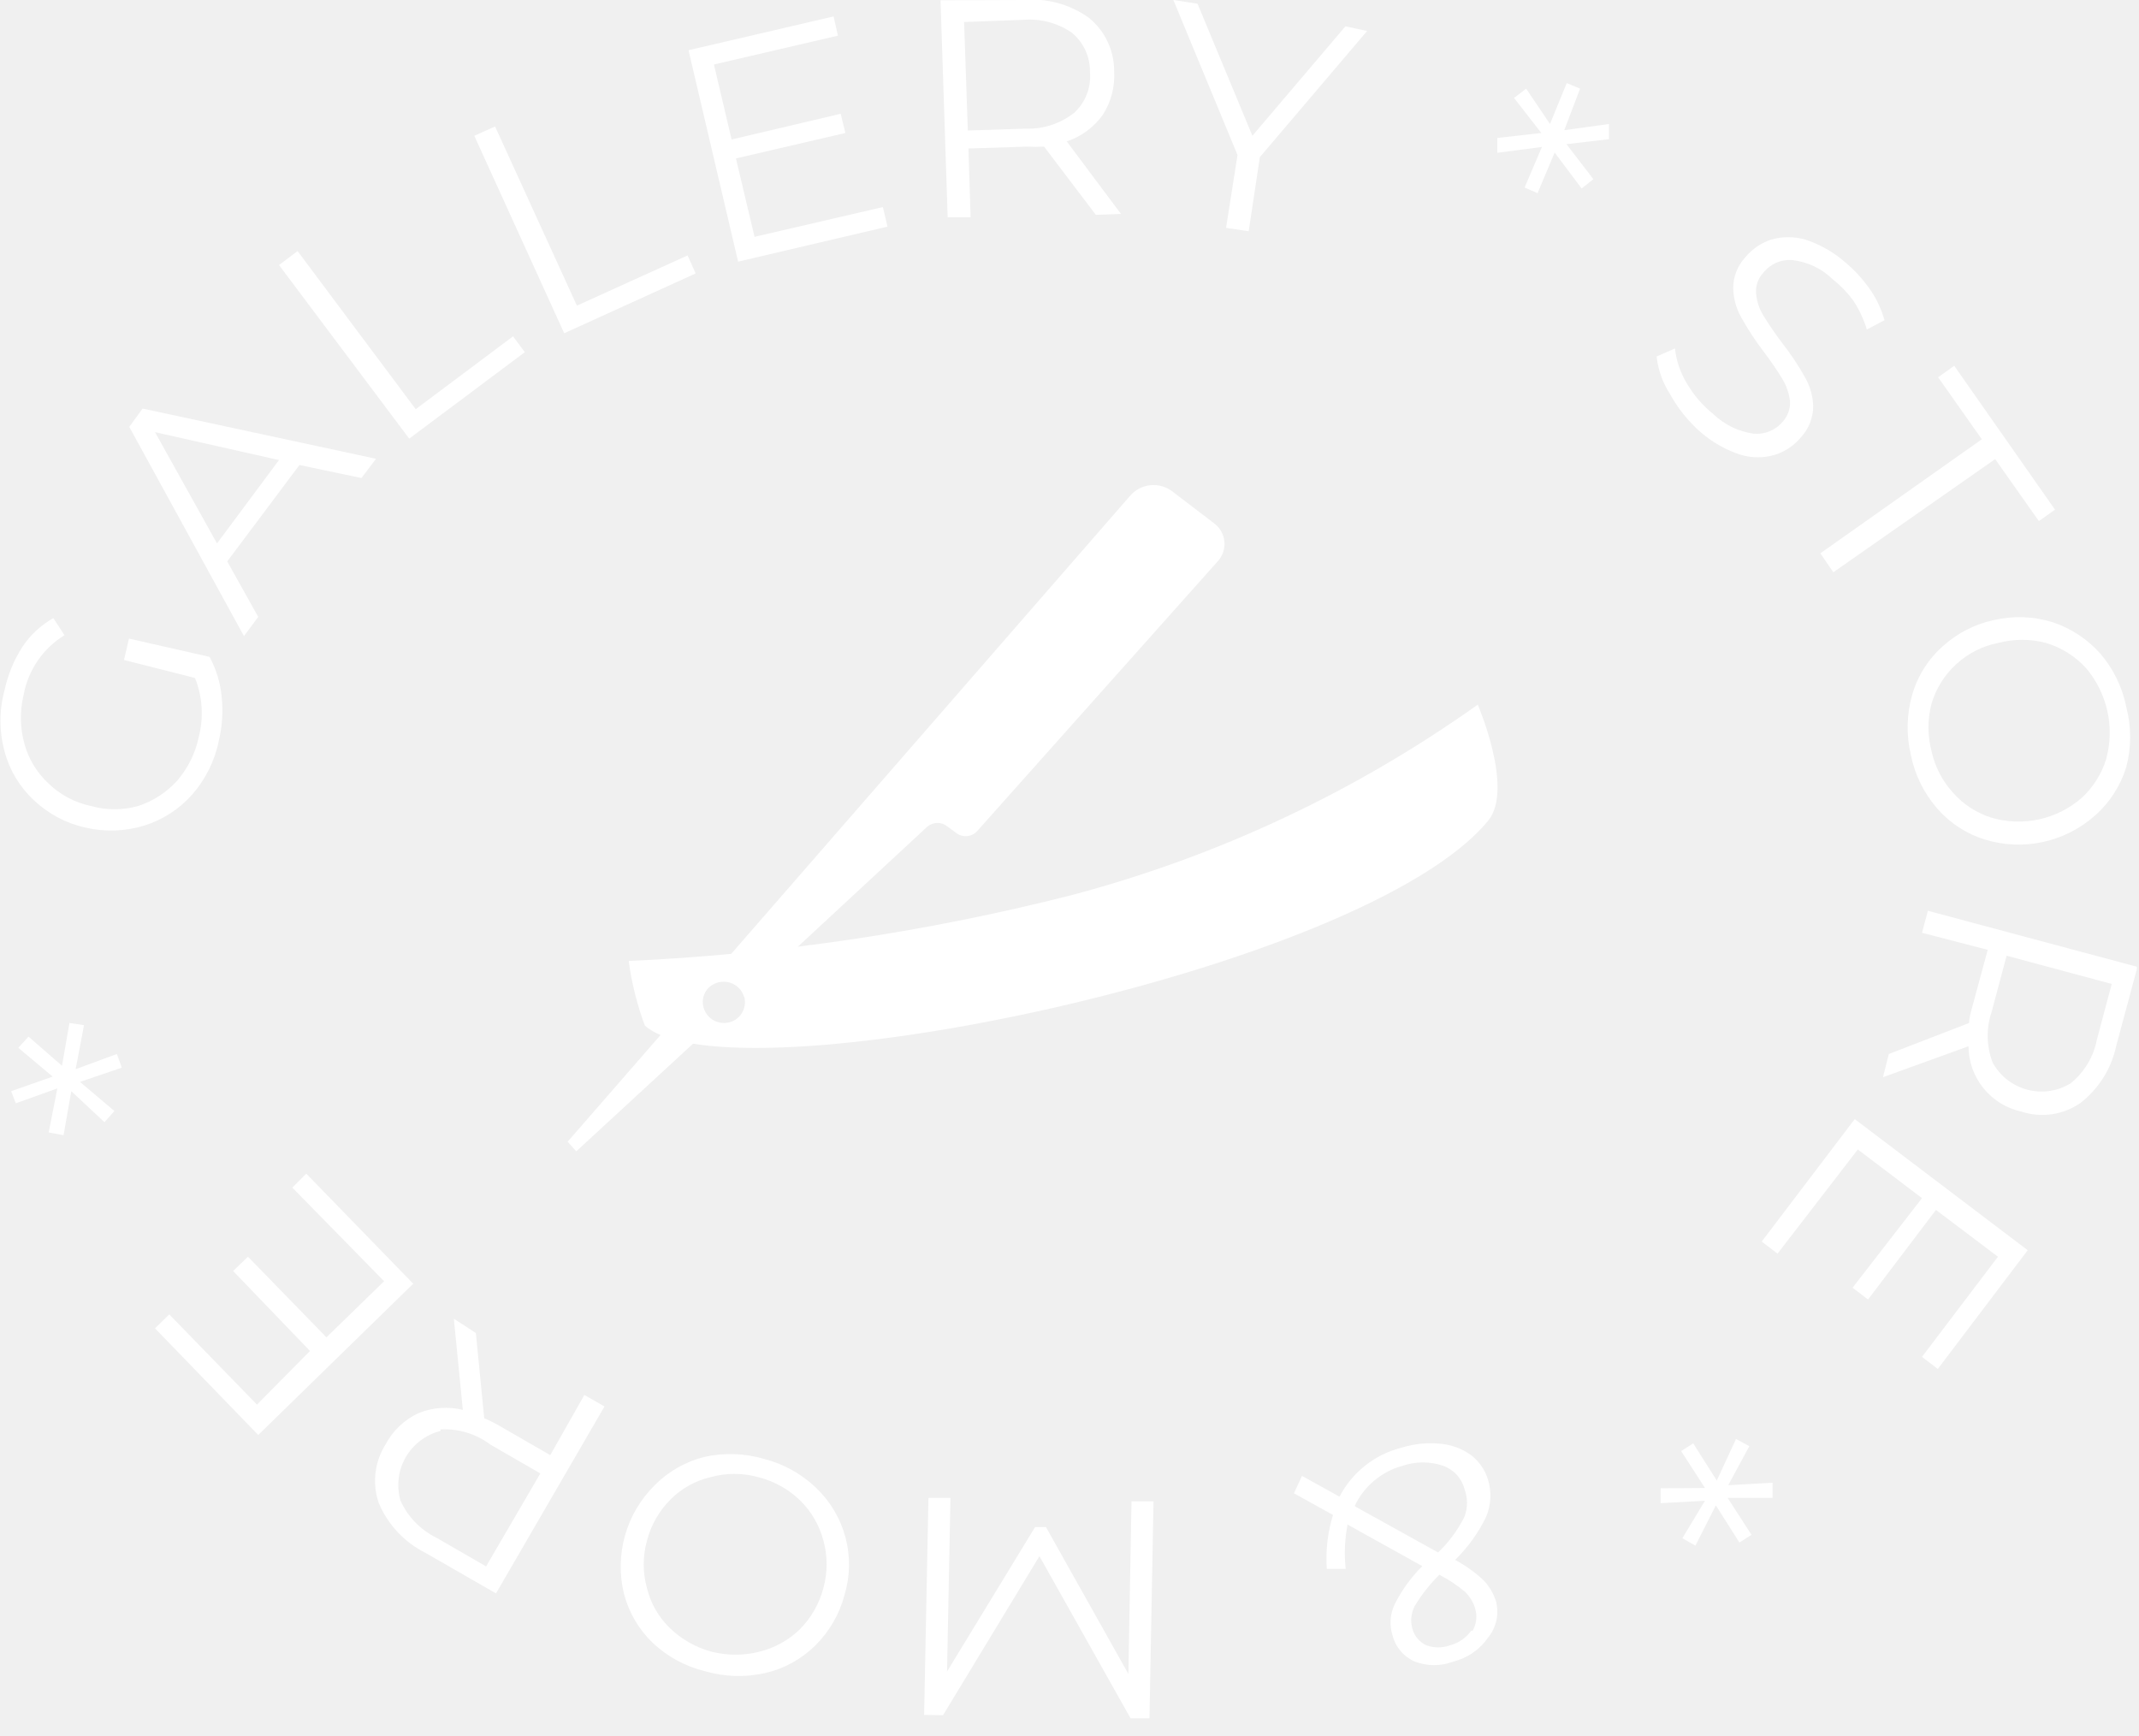
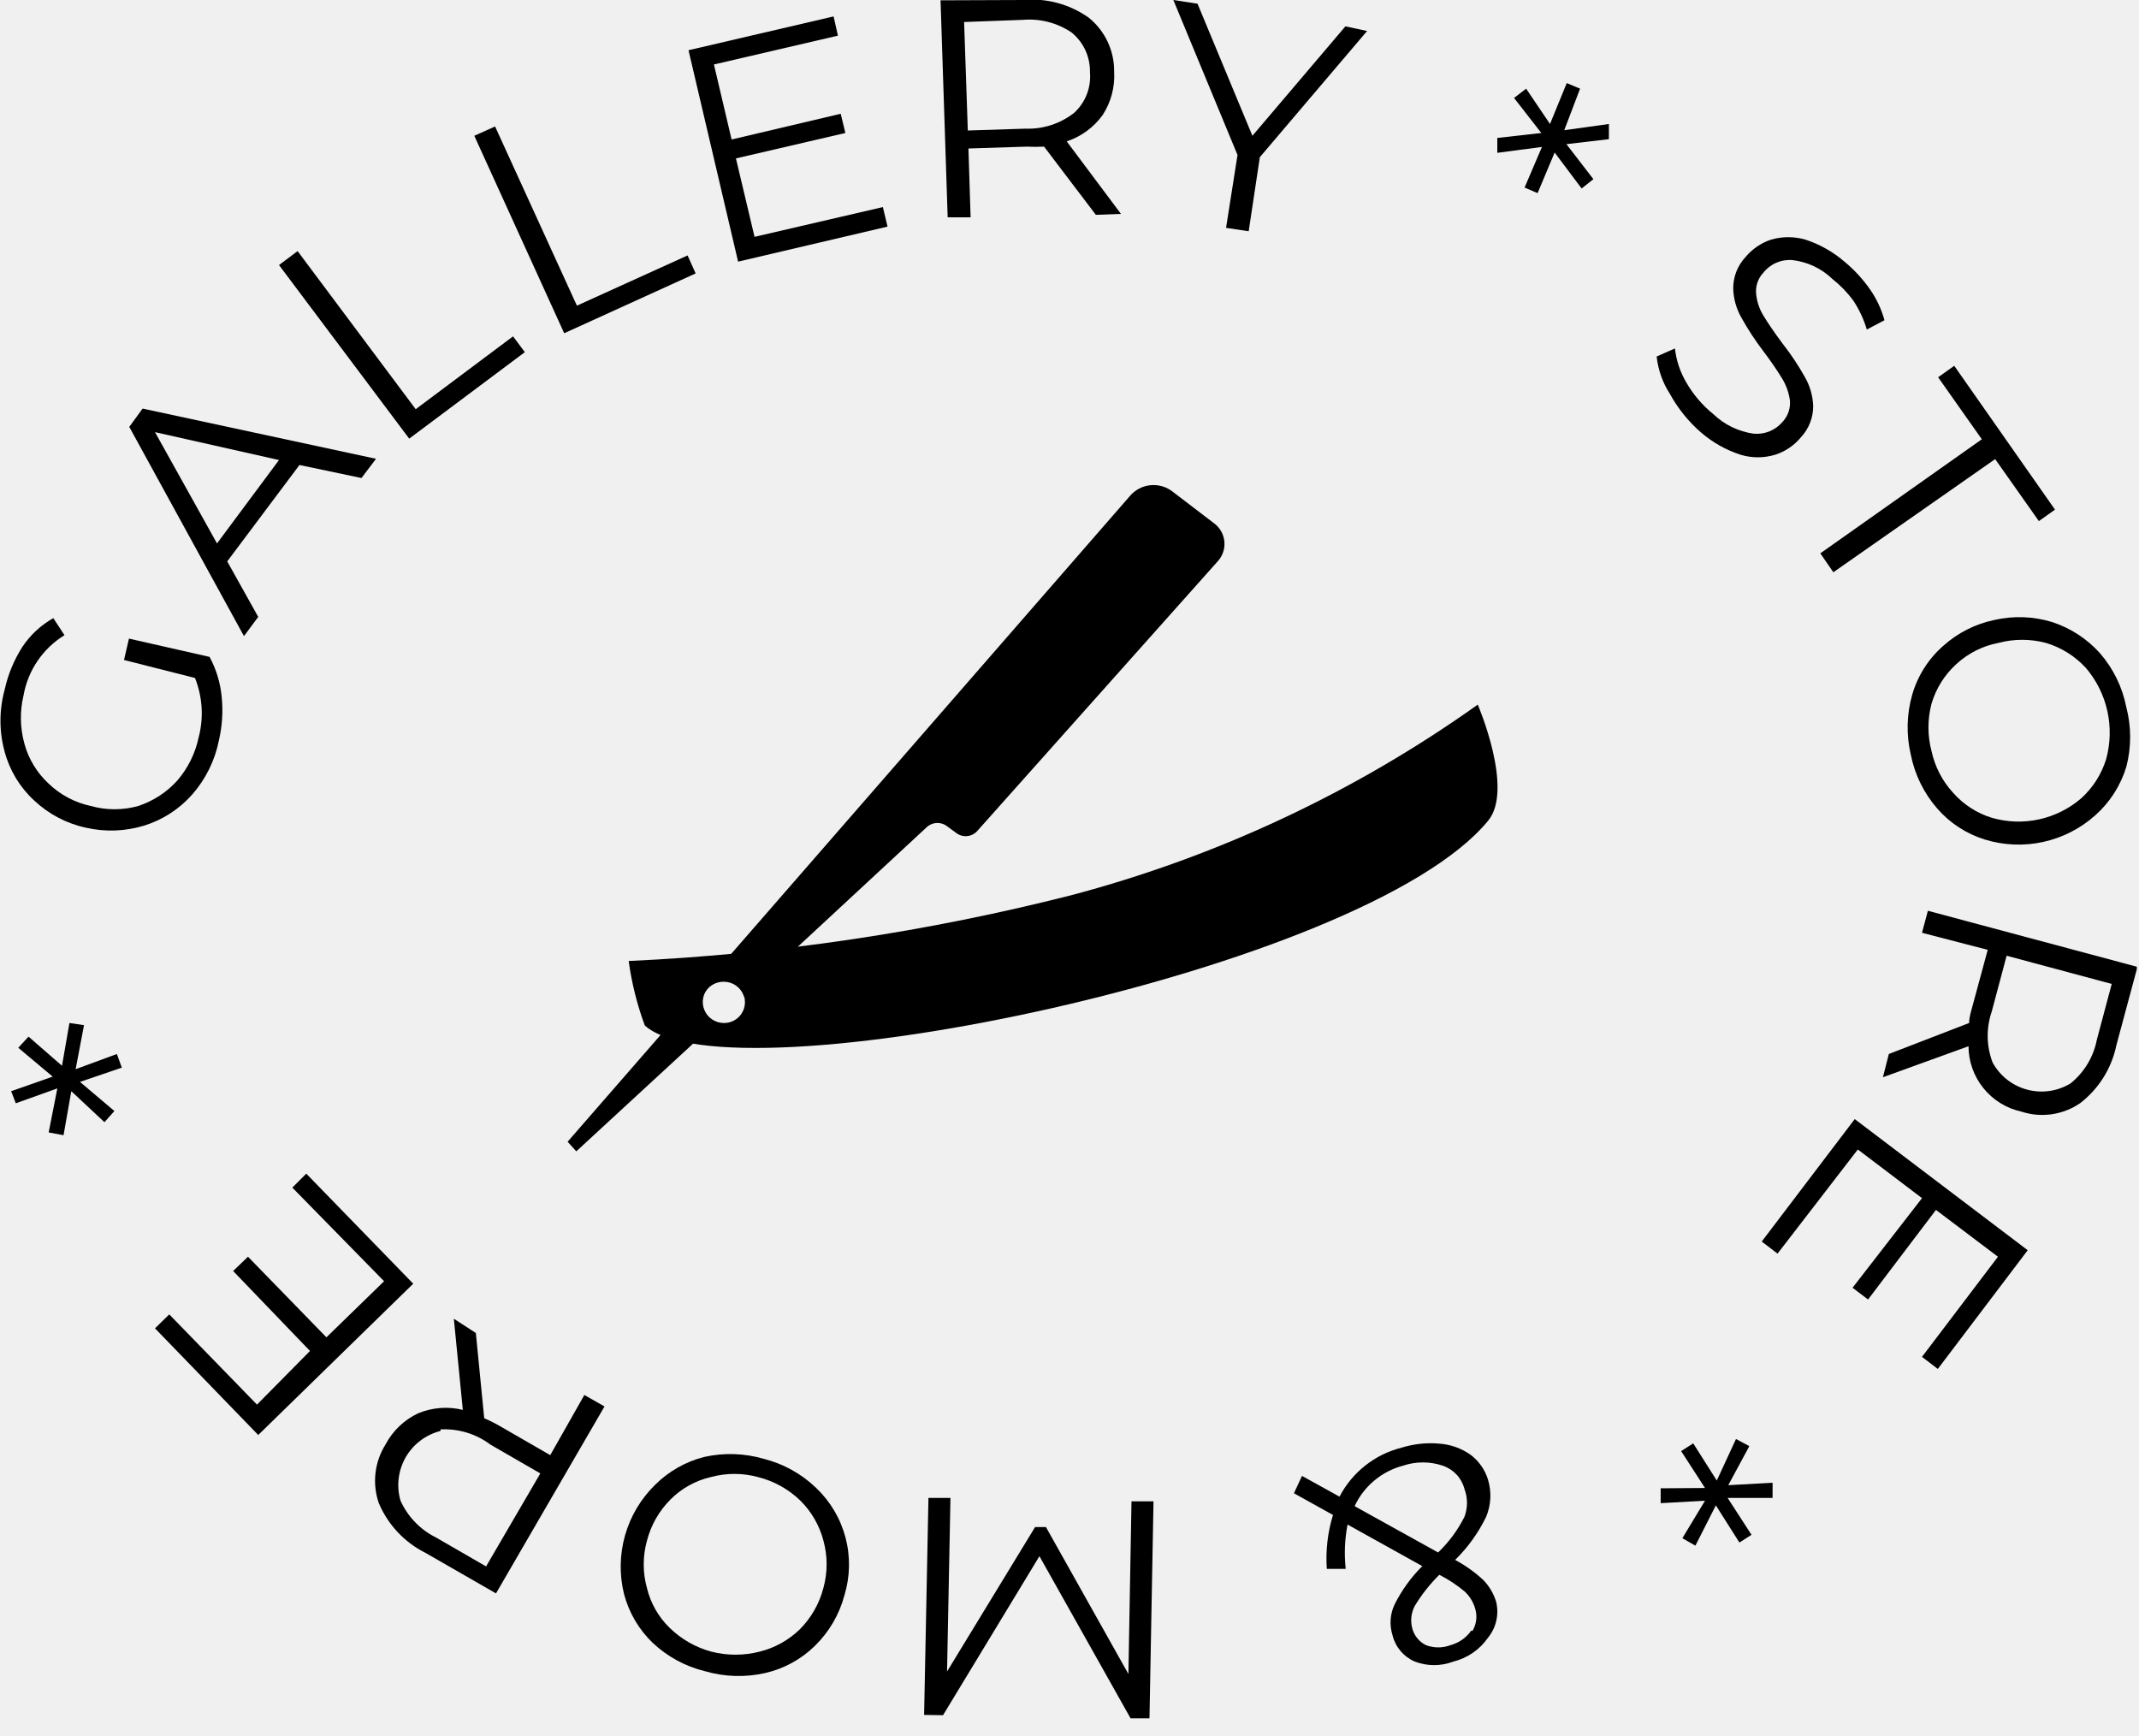
- <svg xmlns="http://www.w3.org/2000/svg" width="69" height="56" viewBox="0 0 69 56" fill="none">
-   <g clip-path="url(#clip0_56_22)">
-     <path d="M39.15 16.87L37.84 15.87C37.635 15.704 37.373 15.626 37.111 15.652C36.849 15.678 36.608 15.807 36.44 16.01L18.31 36.83L18.59 37.14L23.08 33C22.93 32.94 22.807 32.829 22.73 32.687C22.654 32.545 22.629 32.381 22.662 32.223C22.694 32.065 22.78 31.923 22.906 31.822C23.032 31.721 23.189 31.667 23.35 31.67C23.495 31.67 23.637 31.717 23.754 31.803C23.871 31.889 23.957 32.011 24 32.15L29.92 26.66C30.011 26.587 30.124 26.547 30.24 26.547C30.357 26.547 30.469 26.587 30.56 26.66L30.86 26.88C30.962 26.953 31.087 26.985 31.211 26.97C31.335 26.955 31.448 26.895 31.53 26.8L39.27 18.12C39.352 18.034 39.415 17.931 39.454 17.818C39.493 17.706 39.507 17.586 39.496 17.468C39.484 17.349 39.448 17.234 39.388 17.131C39.328 17.028 39.247 16.939 39.15 16.87Z" fill="white" />
-     <path d="M47.67 22.73C43.703 25.553 39.258 27.636 34.55 28.88C29.878 30.068 25.096 30.779 20.28 31C20.377 31.71 20.551 32.408 20.8 33.08C23.52 35.54 44 31.34 48 26.48C48.85 25.47 47.67 22.73 47.67 22.73ZM23.35 33C23.215 33 23.084 32.96 22.972 32.885C22.86 32.811 22.773 32.705 22.722 32.58C22.67 32.456 22.657 32.319 22.683 32.187C22.709 32.055 22.774 31.934 22.869 31.839C22.964 31.744 23.085 31.679 23.217 31.653C23.349 31.627 23.486 31.64 23.61 31.692C23.735 31.743 23.841 31.83 23.915 31.942C23.99 32.054 24.03 32.185 24.03 32.32C24.031 32.41 24.015 32.499 23.981 32.582C23.947 32.665 23.897 32.74 23.834 32.804C23.77 32.867 23.695 32.917 23.612 32.951C23.529 32.985 23.44 33.001 23.35 33Z" fill="white" />
-     <path d="M4 21.29L4.16 20.6L6.76 21.19C6.975 21.586 7.107 22.021 7.15 22.47C7.2 22.945 7.169 23.425 7.06 23.89C6.931 24.535 6.634 25.135 6.2 25.63C5.787 26.097 5.255 26.443 4.66 26.63C4.047 26.819 3.395 26.843 2.77 26.7C2.143 26.565 1.566 26.26 1.1 25.82C0.641 25.397 0.312 24.853 0.15 24.25C-0.03 23.595 -0.03 22.904 0.15 22.25C0.258 21.76 0.45 21.293 0.72 20.87C0.975 20.485 1.318 20.166 1.72 19.94L2.08 20.49C1.735 20.702 1.439 20.984 1.212 21.318C0.984 21.653 0.83 22.032 0.76 22.43C0.636 22.947 0.646 23.488 0.79 24C0.924 24.486 1.191 24.926 1.56 25.27C1.939 25.637 2.414 25.89 2.93 26C3.43 26.14 3.96 26.14 4.46 26C4.939 25.842 5.37 25.563 5.71 25.19C6.06 24.787 6.301 24.302 6.41 23.78C6.575 23.147 6.533 22.478 6.29 21.87L4 21.29Z" fill="white" />
-     <path d="M9.66 15L7.33 18.11L8.33 19.9L7.87 20.52L4.17 13.77L4.6 13.18L12.13 14.8L11.66 15.42L9.66 15ZM9 14.84L5 13.94L7 17.53L9 14.84Z" fill="white" />
-     <path d="M9 8.55L9.6 8.1L13.41 13.2L16.55 10.85L16.93 11.36L13.2 14.15L9 8.55Z" fill="white" />
-     <path d="M15.3 4.38L15.97 4.08L18.61 9.86L22.18 8.24L22.44 8.82L18.2 10.75L15.3 4.38Z" fill="white" />
-     <path d="M28.48 6.68L28.63 7.31L23.81 8.44L22.21 1.62L26.89 0.53L27.03 1.15L23.03 2.08L23.6 4.5L27.12 3.67L27.27 4.29L23.74 5.11L24.34 7.64L28.48 6.68Z" fill="white" />
-     <path d="M35.35 6.93L33.68 4.73C33.493 4.74 33.306 4.74 33.12 4.73L31.24 4.79L31.31 7.01H30.57L30.34 0.01L33 -3.1339e-05C33.752 -0.069 34.504 0.133 35.12 0.57C35.38 0.779 35.588 1.044 35.73 1.346C35.872 1.647 35.944 1.977 35.94 2.31C35.969 2.804 35.84 3.295 35.57 3.71C35.283 4.109 34.877 4.406 34.41 4.56L36.16 6.9L35.35 6.93ZM34.65 3.64C34.83 3.475 34.969 3.272 35.058 3.044C35.146 2.817 35.181 2.573 35.16 2.33C35.165 2.086 35.115 1.844 35.013 1.622C34.91 1.4 34.759 1.205 34.57 1.05C34.109 0.737 33.555 0.593 33 0.64L31.1 0.71L31.22 4.21L33.08 4.15C33.647 4.171 34.203 3.99 34.65 3.64Z" fill="white" />
-     <path d="M40.64 5.07L40.28 7.46L39.55 7.35L39.92 5L37.85 0L38.63 0.12L40.4 4.38L43.4 0.85L44.1 1L40.64 5.07Z" fill="white" />
-     <path d="M50.53 4.65L51.4 5.78L51.02 6.08L50.15 4.92L49.6 6.23L49.18 6.05L49.74 4.74L48.3 4.93V4.45L49.72 4.29L48.84 3.16L49.23 2.86L50 4L50.54 2.68L50.97 2.86L50.46 4.2L51.9 4V4.49L50.53 4.65Z" fill="white" />
-     <path d="M53.87 12.71C53.634 12.346 53.486 11.931 53.44 11.5L54.03 11.24C54.074 11.636 54.204 12.018 54.41 12.36C54.633 12.743 54.925 13.082 55.27 13.36C55.626 13.701 56.081 13.922 56.57 13.99C56.746 14.006 56.924 13.979 57.088 13.911C57.252 13.843 57.397 13.736 57.51 13.6C57.593 13.508 57.656 13.401 57.696 13.284C57.735 13.167 57.75 13.043 57.74 12.92C57.707 12.676 57.625 12.442 57.5 12.23C57.312 11.923 57.108 11.626 56.89 11.34C56.624 10.991 56.383 10.623 56.17 10.24C56.007 9.953 55.918 9.63 55.91 9.3C55.909 8.929 56.048 8.572 56.3 8.3C56.518 8.036 56.805 7.839 57.13 7.73C57.492 7.625 57.877 7.625 58.24 7.73C58.707 7.883 59.139 8.128 59.51 8.45C59.818 8.706 60.09 9.002 60.32 9.33C60.532 9.634 60.691 9.972 60.79 10.33L60.22 10.63C60.12 10.297 59.972 9.98 59.78 9.69C59.588 9.431 59.363 9.199 59.11 9C58.759 8.66 58.305 8.446 57.82 8.39C57.642 8.375 57.462 8.405 57.298 8.476C57.134 8.548 56.99 8.659 56.88 8.8C56.795 8.89 56.73 8.997 56.691 9.115C56.651 9.232 56.637 9.357 56.65 9.48C56.673 9.732 56.755 9.975 56.89 10.19C57.03 10.42 57.23 10.72 57.5 11.08C57.768 11.421 58.008 11.782 58.22 12.16C58.386 12.446 58.479 12.769 58.49 13.1C58.491 13.47 58.351 13.828 58.1 14.1C57.881 14.367 57.589 14.566 57.26 14.67C56.898 14.779 56.512 14.779 56.15 14.67C55.68 14.518 55.244 14.273 54.87 13.95C54.466 13.599 54.128 13.179 53.87 12.71Z" fill="white" />
-     <path d="M63.93 14.17L62.52 12.17L63.04 11.8L66.29 16.44L65.77 16.81L64.36 14.81L59.14 18.46L58.72 17.85L63.93 14.17Z" fill="white" />
-     <path d="M61.69 22.39C61.868 21.786 62.215 21.244 62.69 20.83C63.154 20.414 63.72 20.128 64.33 20C64.952 19.857 65.6 19.881 66.21 20.07C66.798 20.265 67.326 20.609 67.74 21.07C68.171 21.566 68.464 22.166 68.59 22.81C68.756 23.443 68.756 24.107 68.59 24.74C68.406 25.342 68.061 25.882 67.59 26.3C67.113 26.727 66.533 27.023 65.908 27.16C65.282 27.297 64.632 27.269 64.02 27.08C63.427 26.895 62.897 26.549 62.49 26.08C62.061 25.587 61.768 24.991 61.64 24.35C61.487 23.703 61.504 23.028 61.69 22.39ZM63 25.57C63.334 25.95 63.767 26.231 64.25 26.38C64.748 26.524 65.275 26.542 65.782 26.43C66.288 26.318 66.759 26.081 67.15 25.74C67.519 25.4 67.792 24.969 67.94 24.49C68.079 23.984 68.093 23.452 67.98 22.939C67.867 22.427 67.63 21.95 67.29 21.55C66.941 21.168 66.496 20.888 66 20.74C65.495 20.606 64.965 20.606 64.46 20.74C63.951 20.838 63.48 21.077 63.1 21.43C62.727 21.771 62.455 22.206 62.31 22.69C62.174 23.198 62.174 23.732 62.31 24.24C62.419 24.736 62.657 25.195 63 25.57Z" fill="white" />
-     <path d="M60.93 34L63.52 33C63.52 32.82 63.58 32.64 63.63 32.45L64.12 30.64L62 30.09L62.19 29.38L68.95 31.19L68.27 33.72C68.117 34.458 67.706 35.118 67.11 35.58C66.836 35.77 66.522 35.894 66.193 35.943C65.863 35.991 65.527 35.963 65.21 35.86C64.727 35.755 64.295 35.489 63.984 35.105C63.673 34.722 63.502 34.244 63.5 33.75L60.74 34.75L60.93 34ZM64.28 34.28C64.397 34.492 64.556 34.679 64.747 34.829C64.938 34.978 65.158 35.087 65.392 35.15C65.627 35.213 65.871 35.227 66.112 35.193C66.352 35.158 66.582 35.076 66.79 34.95C67.231 34.595 67.533 34.096 67.64 33.54L68.12 31.74L64.73 30.83L64.25 32.63C64.066 33.166 64.076 33.751 64.28 34.28Z" fill="white" />
-     <path d="M57.34 40.44L56.83 40.05L59.83 36.1L65.41 40.33L62.51 44.16L62 43.77L64.45 40.54L62.45 39.03L60.26 41.92L59.76 41.54L62 38.65L59.93 37.08L57.34 40.44Z" fill="white" />
-     <path d="M55 48.41L53.57 48.49V48.01L55 48L54.23 46.81L54.62 46.56L55.38 47.76L56 46.42L56.43 46.65L55.75 47.91L57.18 47.83V48.32H55.73L56.5 49.51L56.11 49.76L55.35 48.56L54.69 49.86L54.27 49.62L55 48.41Z" fill="white" />
-     <path d="M42 47.61L43.21 48.28C43.413 47.89 43.696 47.548 44.041 47.276C44.385 47.003 44.784 46.807 45.21 46.7C45.607 46.576 46.025 46.532 46.44 46.57C46.8 46.597 47.145 46.722 47.44 46.93C47.706 47.131 47.903 47.411 48 47.73C48.12 48.125 48.099 48.549 47.94 48.93C47.689 49.447 47.351 49.917 46.94 50.32C47.27 50.497 47.575 50.715 47.85 50.97C48.039 51.165 48.179 51.401 48.26 51.66C48.311 51.862 48.314 52.073 48.269 52.276C48.224 52.479 48.132 52.669 48 52.83C47.733 53.215 47.335 53.488 46.88 53.6C46.481 53.752 46.039 53.752 45.64 53.6C45.462 53.523 45.305 53.407 45.18 53.26C45.055 53.112 44.966 52.938 44.92 52.75C44.815 52.42 44.84 52.062 44.99 51.75C45.219 51.295 45.52 50.88 45.88 50.52L43.47 49.18C43.378 49.651 43.358 50.133 43.41 50.61H42.8C42.759 50.023 42.827 49.433 43 48.87L41.74 48.17L42 47.61ZM43.74 48.61L46.39 50.08C46.737 49.748 47.025 49.359 47.24 48.93C47.35 48.64 47.35 48.32 47.24 48.03C47.195 47.857 47.107 47.697 46.985 47.566C46.862 47.436 46.71 47.337 46.54 47.28C46.125 47.14 45.675 47.14 45.26 47.28C44.921 47.369 44.605 47.532 44.336 47.757C44.066 47.981 43.849 48.262 43.7 48.58L43.74 48.61ZM47.5 52.61C47.565 52.499 47.606 52.376 47.62 52.249C47.634 52.121 47.62 51.992 47.58 51.87C47.519 51.672 47.409 51.494 47.26 51.35C47.005 51.135 46.727 50.951 46.43 50.8C46.127 51.1 45.861 51.436 45.64 51.8C45.519 52.027 45.49 52.292 45.56 52.54C45.592 52.654 45.647 52.761 45.723 52.852C45.799 52.943 45.893 53.018 46 53.07C46.255 53.166 46.535 53.166 46.79 53.07C47.062 52.997 47.299 52.831 47.46 52.6L47.5 52.61Z" fill="white" />
-     <path d="M29.81 55.32L29.95 48.32H30.66L30.55 53.92L33.39 49.26H33.74L36.4 54L36.5 48.43H37.21L37.08 55.43H36.47L33.53 50.2L30.42 55.33L29.81 55.32Z" fill="white" />
-     <path d="M26.33 48C26.787 48.436 27.114 48.99 27.275 49.601C27.436 50.212 27.424 50.856 27.24 51.46C27.076 52.079 26.747 52.642 26.29 53.09C25.845 53.527 25.288 53.832 24.68 53.97C24.039 54.115 23.371 54.094 22.74 53.91C22.111 53.757 21.532 53.443 21.06 53C20.61 52.57 20.288 52.023 20.13 51.42C19.976 50.797 19.988 50.145 20.163 49.527C20.338 48.91 20.672 48.349 21.13 47.9C21.567 47.464 22.112 47.153 22.71 47C23.348 46.856 24.012 46.877 24.64 47.06C25.276 47.221 25.858 47.545 26.33 48ZM22.92 47.65C22.431 47.764 21.984 48.014 21.63 48.37C21.262 48.737 20.999 49.197 20.87 49.7C20.73 50.201 20.73 50.73 20.87 51.23C20.988 51.717 21.241 52.161 21.6 52.51C21.977 52.878 22.441 53.144 22.95 53.28C23.459 53.41 23.991 53.41 24.5 53.28C24.989 53.16 25.438 52.911 25.8 52.56C26.166 52.192 26.429 51.733 26.56 51.23C26.7 50.726 26.7 50.194 26.56 49.69C26.432 49.205 26.177 48.763 25.82 48.41C25.442 48.041 24.972 47.779 24.46 47.65C23.956 47.511 23.424 47.511 22.92 47.65Z" fill="white" />
-     <path d="M15.35 43L15.62 45.75C15.792 45.823 15.959 45.907 16.12 46L17.75 46.94L18.85 45L19.5 45.37L16 51.4L13.72 50.09C13.046 49.752 12.514 49.184 12.22 48.49C12.111 48.177 12.075 47.844 12.113 47.515C12.151 47.186 12.263 46.87 12.44 46.59C12.672 46.152 13.041 45.801 13.49 45.59C13.946 45.401 14.451 45.363 14.93 45.48L14.64 42.54L15.35 43ZM14.21 46.16C13.975 46.219 13.755 46.325 13.562 46.471C13.368 46.617 13.207 46.801 13.086 47.011C12.966 47.221 12.889 47.453 12.861 47.693C12.832 47.934 12.852 48.178 12.92 48.41C13.154 48.928 13.561 49.348 14.07 49.6L15.68 50.53L17.43 47.53L15.82 46.6C15.357 46.253 14.787 46.08 14.21 46.11V46.16Z" fill="white" />
-     <path d="M9.43 38.31L9.88 37.86L13.33 41.41L8.33 46.29L5 42.85L5.46 42.4L8.29 45.31L10 43.58L7.52 41L8 40.54L10.53 43.14L12.39 41.33L9.43 38.31Z" fill="white" />
-     <path d="M2 34.38L2.24 33L2.71 33.07L2.44 34.49L3.77 34L3.93 34.44L2.58 34.9L3.69 35.84L3.37 36.2L2.3 35.2L2.05 36.62L1.57 36.53L1.85 35.11L0.51 35.59L0.36 35.2L1.7 34.73L0.59 33.8L0.92 33.44L2 34.38Z" fill="white" />
+ <svg xmlns="http://www.w3.org/2000/svg" width="69" height="56" viewBox="0 0 69 56">
+   <g clip-path="url(#clip0_53_6)">
+     <path d="M39.15 16.87L37.84 15.87C37.635 15.704 37.373 15.626 37.111 15.652C36.849 15.678 36.608 15.807 36.44 16.01L18.31 36.83L18.59 37.14L23.08 33C22.93 32.94 22.807 32.829 22.73 32.687C22.654 32.545 22.629 32.381 22.661 32.223C22.694 32.065 22.78 31.923 22.906 31.822C23.032 31.721 23.189 31.667 23.35 31.67C23.495 31.67 23.637 31.717 23.754 31.803C23.871 31.889 23.957 32.011 24 32.15L29.92 26.66C30.011 26.587 30.124 26.547 30.24 26.547C30.356 26.547 30.469 26.587 30.56 26.66L30.86 26.88C30.962 26.953 31.087 26.985 31.21 26.97C31.334 26.955 31.448 26.895 31.53 26.8L39.27 18.12C39.352 18.034 39.415 17.931 39.454 17.818C39.493 17.706 39.507 17.586 39.496 17.468C39.484 17.349 39.448 17.234 39.388 17.131C39.328 17.028 39.247 16.939 39.15 16.87Z" />
+     <path d="M47.67 22.73C43.703 25.553 39.258 27.636 34.55 28.88C29.878 30.068 25.096 30.779 20.28 31C20.377 31.71 20.551 32.408 20.8 33.08C23.52 35.54 44 31.34 48 26.48C48.85 25.47 47.67 22.73 47.67 22.73ZM23.35 33C23.215 33 23.084 32.96 22.972 32.885C22.86 32.811 22.773 32.705 22.722 32.58C22.67 32.456 22.657 32.319 22.683 32.187C22.709 32.055 22.774 31.934 22.869 31.839C22.964 31.744 23.085 31.679 23.217 31.653C23.349 31.627 23.486 31.64 23.61 31.692C23.735 31.743 23.841 31.83 23.915 31.942C23.99 32.054 24.03 32.185 24.03 32.32C24.031 32.41 24.015 32.499 23.981 32.582C23.947 32.665 23.897 32.74 23.834 32.804C23.77 32.867 23.695 32.917 23.612 32.951C23.529 32.985 23.44 33.001 23.35 33Z" />
+     <path d="M4 21.29L4.16 20.6L6.76 21.19C6.974 21.586 7.107 22.021 7.15 22.47C7.2 22.945 7.169 23.425 7.06 23.89C6.931 24.535 6.634 25.135 6.2 25.63C5.787 26.097 5.255 26.443 4.66 26.63C4.047 26.819 3.395 26.843 2.77 26.7C2.143 26.565 1.566 26.26 1.1 25.82C0.641 25.397 0.312 24.853 0.15 24.25C-0.03 23.595 -0.03 22.904 0.15 22.25C0.257 21.76 0.45 21.293 0.72 20.87C0.975 20.485 1.318 20.166 1.72 19.94L2.08 20.49C1.735 20.702 1.439 20.984 1.212 21.318C0.984 21.653 0.83 22.032 0.76 22.43C0.636 22.947 0.646 23.488 0.79 24C0.924 24.486 1.191 24.926 1.56 25.27C1.939 25.637 2.414 25.89 2.93 26C3.43 26.14 3.96 26.14 4.46 26C4.939 25.842 5.37 25.563 5.71 25.19C6.06 24.787 6.301 24.302 6.41 23.78C6.575 23.147 6.532 22.478 6.29 21.87L4 21.29Z" />
+     <path d="M9.66 15L7.33 18.11L8.33 19.9L7.87 20.52L4.17 13.77L4.6 13.18L12.13 14.8L11.66 15.42L9.66 15ZM9 14.84L5 13.94L7 17.53L9 14.84Z" />
+     <path d="M9 8.55L9.6 8.1L13.41 13.2L16.55 10.85L16.93 11.36L13.2 14.15L9 8.55Z" />
+     <path d="M15.3 4.38L15.97 4.08L18.61 9.86L22.18 8.24L22.44 8.82L18.2 10.75L15.3 4.38Z" />
+     <path d="M28.48 6.68L28.63 7.31L23.81 8.44L22.21 1.62L26.89 0.53L27.03 1.15L23.03 2.08L23.6 4.5L27.12 3.67L27.27 4.29L23.74 5.11L24.34 7.64L28.48 6.68Z" />
+     <path d="M35.35 6.93L33.68 4.73C33.493 4.74 33.306 4.74 33.12 4.73L31.24 4.79L31.31 7.01H30.57L30.34 0.01L33 -3.1339e-05C33.752 -0.069 34.504 0.133 35.12 0.57C35.38 0.779 35.588 1.044 35.73 1.346C35.872 1.647 35.944 1.977 35.94 2.31C35.969 2.804 35.84 3.295 35.57 3.71C35.283 4.109 34.877 4.406 34.41 4.56L36.16 6.9L35.35 6.93ZM34.65 3.64C34.83 3.475 34.969 3.272 35.058 3.044C35.146 2.817 35.181 2.573 35.16 2.33C35.165 2.086 35.115 1.844 35.013 1.622C34.91 1.4 34.759 1.205 34.57 1.05C34.109 0.737 33.555 0.593 33 0.64L31.1 0.71L31.22 4.21L33.08 4.15C33.647 4.171 34.203 3.99 34.65 3.64Z" />
+     <path d="M40.64 5.07L40.28 7.46L39.55 7.35L39.92 5L37.85 0L38.63 0.12L40.4 4.38L43.4 0.85L44.1 1L40.64 5.07Z" />
+     <path d="M50.53 4.65L51.4 5.78L51.02 6.08L50.15 4.92L49.6 6.23L49.18 6.05L49.74 4.74L48.3 4.93V4.45L49.72 4.29L48.84 3.16L49.23 2.86L50 4L50.54 2.68L50.97 2.86L50.46 4.2L51.9 4V4.49L50.53 4.65Z" />
+     <path d="M53.87 12.71C53.634 12.346 53.487 11.931 53.44 11.5L54.03 11.24C54.074 11.636 54.204 12.018 54.41 12.36C54.633 12.743 54.925 13.082 55.27 13.36C55.626 13.701 56.081 13.922 56.57 13.99C56.747 14.006 56.925 13.979 57.088 13.911C57.252 13.843 57.397 13.736 57.51 13.6C57.593 13.508 57.656 13.401 57.696 13.284C57.735 13.167 57.75 13.043 57.74 12.92C57.707 12.676 57.625 12.442 57.5 12.23C57.312 11.923 57.108 11.626 56.89 11.34C56.624 10.991 56.383 10.623 56.17 10.24C56.007 9.953 55.918 9.63 55.91 9.3C55.909 8.929 56.049 8.572 56.3 8.3C56.518 8.036 56.806 7.839 57.13 7.73C57.493 7.625 57.877 7.625 58.24 7.73C58.707 7.883 59.139 8.128 59.51 8.45C59.818 8.706 60.09 9.002 60.32 9.33C60.532 9.634 60.691 9.972 60.79 10.33L60.22 10.63C60.121 10.297 59.972 9.98 59.78 9.69C59.588 9.431 59.363 9.199 59.11 9C58.759 8.66 58.305 8.446 57.82 8.39C57.642 8.375 57.462 8.405 57.298 8.476C57.134 8.548 56.99 8.659 56.88 8.8C56.795 8.89 56.73 8.997 56.691 9.115C56.651 9.232 56.637 9.357 56.65 9.48C56.673 9.732 56.756 9.975 56.89 10.19C57.03 10.42 57.23 10.72 57.5 11.08C57.768 11.421 58.008 11.782 58.22 12.16C58.386 12.446 58.479 12.769 58.49 13.1C58.491 13.47 58.351 13.828 58.1 14.1C57.881 14.367 57.589 14.566 57.26 14.67C56.898 14.779 56.512 14.779 56.15 14.67C55.68 14.518 55.244 14.273 54.87 13.95C54.466 13.599 54.128 13.179 53.87 12.71Z" />
+     <path d="M63.93 14.17L62.52 12.17L63.04 11.8L66.29 16.44L65.77 16.81L64.36 14.81L59.14 18.46L58.72 17.85L63.93 14.17Z" />
+     <path d="M61.69 22.39C61.868 21.786 62.215 21.244 62.69 20.83C63.154 20.414 63.72 20.128 64.33 20C64.952 19.857 65.6 19.881 66.21 20.07C66.798 20.265 67.326 20.609 67.74 21.07C68.171 21.566 68.464 22.166 68.59 22.81C68.756 23.443 68.756 24.107 68.59 24.74C68.406 25.342 68.061 25.882 67.59 26.3C67.113 26.727 66.533 27.023 65.908 27.16C65.282 27.297 64.632 27.269 64.02 27.08C63.427 26.895 62.897 26.549 62.49 26.08C62.061 25.587 61.768 24.991 61.64 24.35C61.487 23.703 61.504 23.028 61.69 22.39ZM63 25.57C63.334 25.95 63.767 26.231 64.25 26.38C64.748 26.524 65.275 26.542 65.782 26.43C66.288 26.318 66.759 26.081 67.15 25.74C67.519 25.4 67.792 24.969 67.94 24.49C68.079 23.984 68.093 23.452 67.98 22.939C67.867 22.427 67.63 21.95 67.29 21.55C66.941 21.168 66.496 20.888 66 20.74C65.495 20.606 64.965 20.606 64.46 20.74C63.951 20.838 63.48 21.077 63.1 21.43C62.727 21.771 62.455 22.206 62.31 22.69C62.174 23.198 62.174 23.732 62.31 24.24C62.419 24.736 62.657 25.195 63 25.57Z" />
+     <path d="M60.93 34L63.52 33C63.52 32.82 63.58 32.64 63.63 32.45L64.12 30.64L62 30.09L62.19 29.38L68.95 31.19L68.27 33.72C68.117 34.458 67.706 35.118 67.11 35.58C66.836 35.77 66.522 35.894 66.193 35.943C65.863 35.991 65.527 35.963 65.21 35.86C64.727 35.755 64.295 35.489 63.984 35.105C63.673 34.722 63.502 34.244 63.5 33.75L60.74 34.75L60.93 34ZM64.28 34.28C64.397 34.492 64.556 34.679 64.747 34.829C64.938 34.978 65.158 35.087 65.392 35.15C65.627 35.213 65.871 35.227 66.112 35.193C66.352 35.158 66.582 35.076 66.79 34.95C67.231 34.595 67.533 34.096 67.64 33.54L68.12 31.74L64.73 30.83L64.25 32.63C64.066 33.166 64.076 33.751 64.28 34.28Z" />
+     <path d="M57.34 40.44L56.83 40.05L59.83 36.1L65.41 40.33L62.51 44.16L62 43.77L64.45 40.54L62.45 39.03L60.26 41.92L59.76 41.54L62 38.65L59.93 37.08L57.34 40.44Z" />
+     <path d="M55 48.41L53.57 48.49V48.01L55 48L54.23 46.81L54.62 46.56L55.38 47.76L56 46.42L56.43 46.65L55.75 47.91L57.18 47.83V48.32H55.73L56.5 49.51L56.11 49.76L55.35 48.56L54.69 49.86L54.27 49.62L55 48.41Z" />
+     <path d="M42 47.61L43.21 48.28C43.413 47.89 43.696 47.548 44.041 47.276C44.385 47.003 44.784 46.807 45.21 46.7C45.607 46.576 46.025 46.532 46.44 46.57C46.8 46.597 47.145 46.722 47.44 46.93C47.706 47.131 47.903 47.411 48 47.73C48.12 48.125 48.099 48.549 47.94 48.93C47.689 49.447 47.351 49.917 46.94 50.32C47.27 50.497 47.575 50.715 47.85 50.97C48.039 51.165 48.179 51.401 48.26 51.66C48.311 51.862 48.314 52.073 48.269 52.276C48.224 52.479 48.132 52.669 48 52.83C47.733 53.215 47.335 53.488 46.88 53.6C46.481 53.752 46.039 53.752 45.64 53.6C45.462 53.523 45.305 53.407 45.18 53.26C45.055 53.112 44.966 52.938 44.92 52.75C44.815 52.42 44.84 52.062 44.99 51.75C45.219 51.295 45.52 50.88 45.88 50.52L43.47 49.18C43.378 49.651 43.358 50.133 43.41 50.61H42.8C42.759 50.023 42.827 49.433 43 48.87L41.74 48.17L42 47.61ZM43.74 48.61L46.39 50.08C46.737 49.748 47.025 49.359 47.24 48.93C47.35 48.64 47.35 48.32 47.24 48.03C47.195 47.857 47.107 47.697 46.985 47.566C46.862 47.436 46.71 47.337 46.54 47.28C46.125 47.14 45.675 47.14 45.26 47.28C44.921 47.369 44.605 47.532 44.336 47.757C44.066 47.981 43.849 48.262 43.7 48.58L43.74 48.61ZM47.5 52.61C47.565 52.499 47.606 52.376 47.62 52.249C47.634 52.121 47.62 51.992 47.58 51.87C47.519 51.672 47.409 51.494 47.26 51.35C47.005 51.135 46.727 50.951 46.43 50.8C46.127 51.1 45.861 51.436 45.64 51.8C45.519 52.027 45.49 52.292 45.56 52.54C45.592 52.654 45.647 52.761 45.723 52.852C45.799 52.943 45.893 53.018 46 53.07C46.255 53.166 46.535 53.166 46.79 53.07C47.062 52.997 47.299 52.831 47.46 52.6L47.5 52.61Z" />
+     <path d="M29.81 55.32L29.95 48.32H30.66L30.55 53.92L33.39 49.26H33.74L36.4 54L36.5 48.43H37.21L37.08 55.43H36.47L33.53 50.2L30.42 55.33L29.81 55.32Z" />
+     <path d="M26.33 48C26.787 48.436 27.114 48.99 27.275 49.601C27.436 50.212 27.424 50.856 27.24 51.46C27.076 52.079 26.747 52.642 26.29 53.09C25.845 53.527 25.288 53.832 24.68 53.97C24.039 54.115 23.371 54.094 22.74 53.91C22.111 53.757 21.532 53.443 21.06 53C20.61 52.57 20.288 52.023 20.13 51.42C19.976 50.797 19.988 50.145 20.163 49.527C20.338 48.91 20.672 48.349 21.13 47.9C21.567 47.464 22.112 47.153 22.71 47C23.348 46.856 24.012 46.877 24.64 47.06C25.276 47.221 25.858 47.545 26.33 48ZM22.92 47.65C22.431 47.764 21.984 48.014 21.63 48.37C21.262 48.737 20.999 49.197 20.87 49.7C20.73 50.201 20.73 50.73 20.87 51.23C20.988 51.717 21.241 52.161 21.6 52.51C21.977 52.878 22.441 53.144 22.95 53.28C23.459 53.41 23.991 53.41 24.5 53.28C24.989 53.16 25.438 52.911 25.8 52.56C26.166 52.192 26.429 51.733 26.56 51.23C26.7 50.726 26.7 50.194 26.56 49.69C26.432 49.205 26.177 48.763 25.82 48.41C25.442 48.041 24.972 47.779 24.46 47.65C23.956 47.511 23.424 47.511 22.92 47.65Z" />
+     <path d="M15.35 43L15.62 45.75C15.791 45.823 15.959 45.907 16.12 46L17.75 46.94L18.85 45L19.5 45.37L16 51.4L13.72 50.09C13.046 49.752 12.514 49.184 12.22 48.49C12.111 48.177 12.075 47.844 12.113 47.515C12.151 47.186 12.263 46.87 12.44 46.59C12.672 46.152 13.041 45.801 13.49 45.59C13.946 45.401 14.45 45.363 14.93 45.48L14.64 42.54L15.35 43ZM14.21 46.16C13.975 46.219 13.755 46.325 13.562 46.471C13.368 46.617 13.207 46.801 13.086 47.011C12.966 47.221 12.889 47.453 12.861 47.693C12.832 47.934 12.852 48.178 12.92 48.41C13.154 48.928 13.561 49.348 14.07 49.6L15.68 50.53L17.43 47.53L15.82 46.6C15.357 46.253 14.787 46.08 14.21 46.11V46.16Z" />
+     <path d="M9.43 38.31L9.88 37.86L13.33 41.41L8.33 46.29L5 42.85L5.46 42.4L8.29 45.31L10 43.58L7.52 41L8 40.54L10.53 43.14L12.39 41.33L9.43 38.31Z" />
+     <path d="M2 34.38L2.24 33L2.71 33.07L2.44 34.49L3.77 34L3.93 34.44L2.58 34.9L3.69 35.84L3.37 36.2L2.3 35.2L2.05 36.62L1.57 36.53L1.85 35.11L0.51 35.59L0.36 35.2L1.7 34.73L0.59 33.8L0.92 33.44L2 34.38Z" />
  </g>
  <defs>
-     <clipPath id="clip0_56_22">
-       <rect width="68.93" height="55.46" fill="white" />
+     <clipPath id="clip0_53_6">
+       <rect width="68.93" height="55.46" />
    </clipPath>
  </defs>
</svg>
